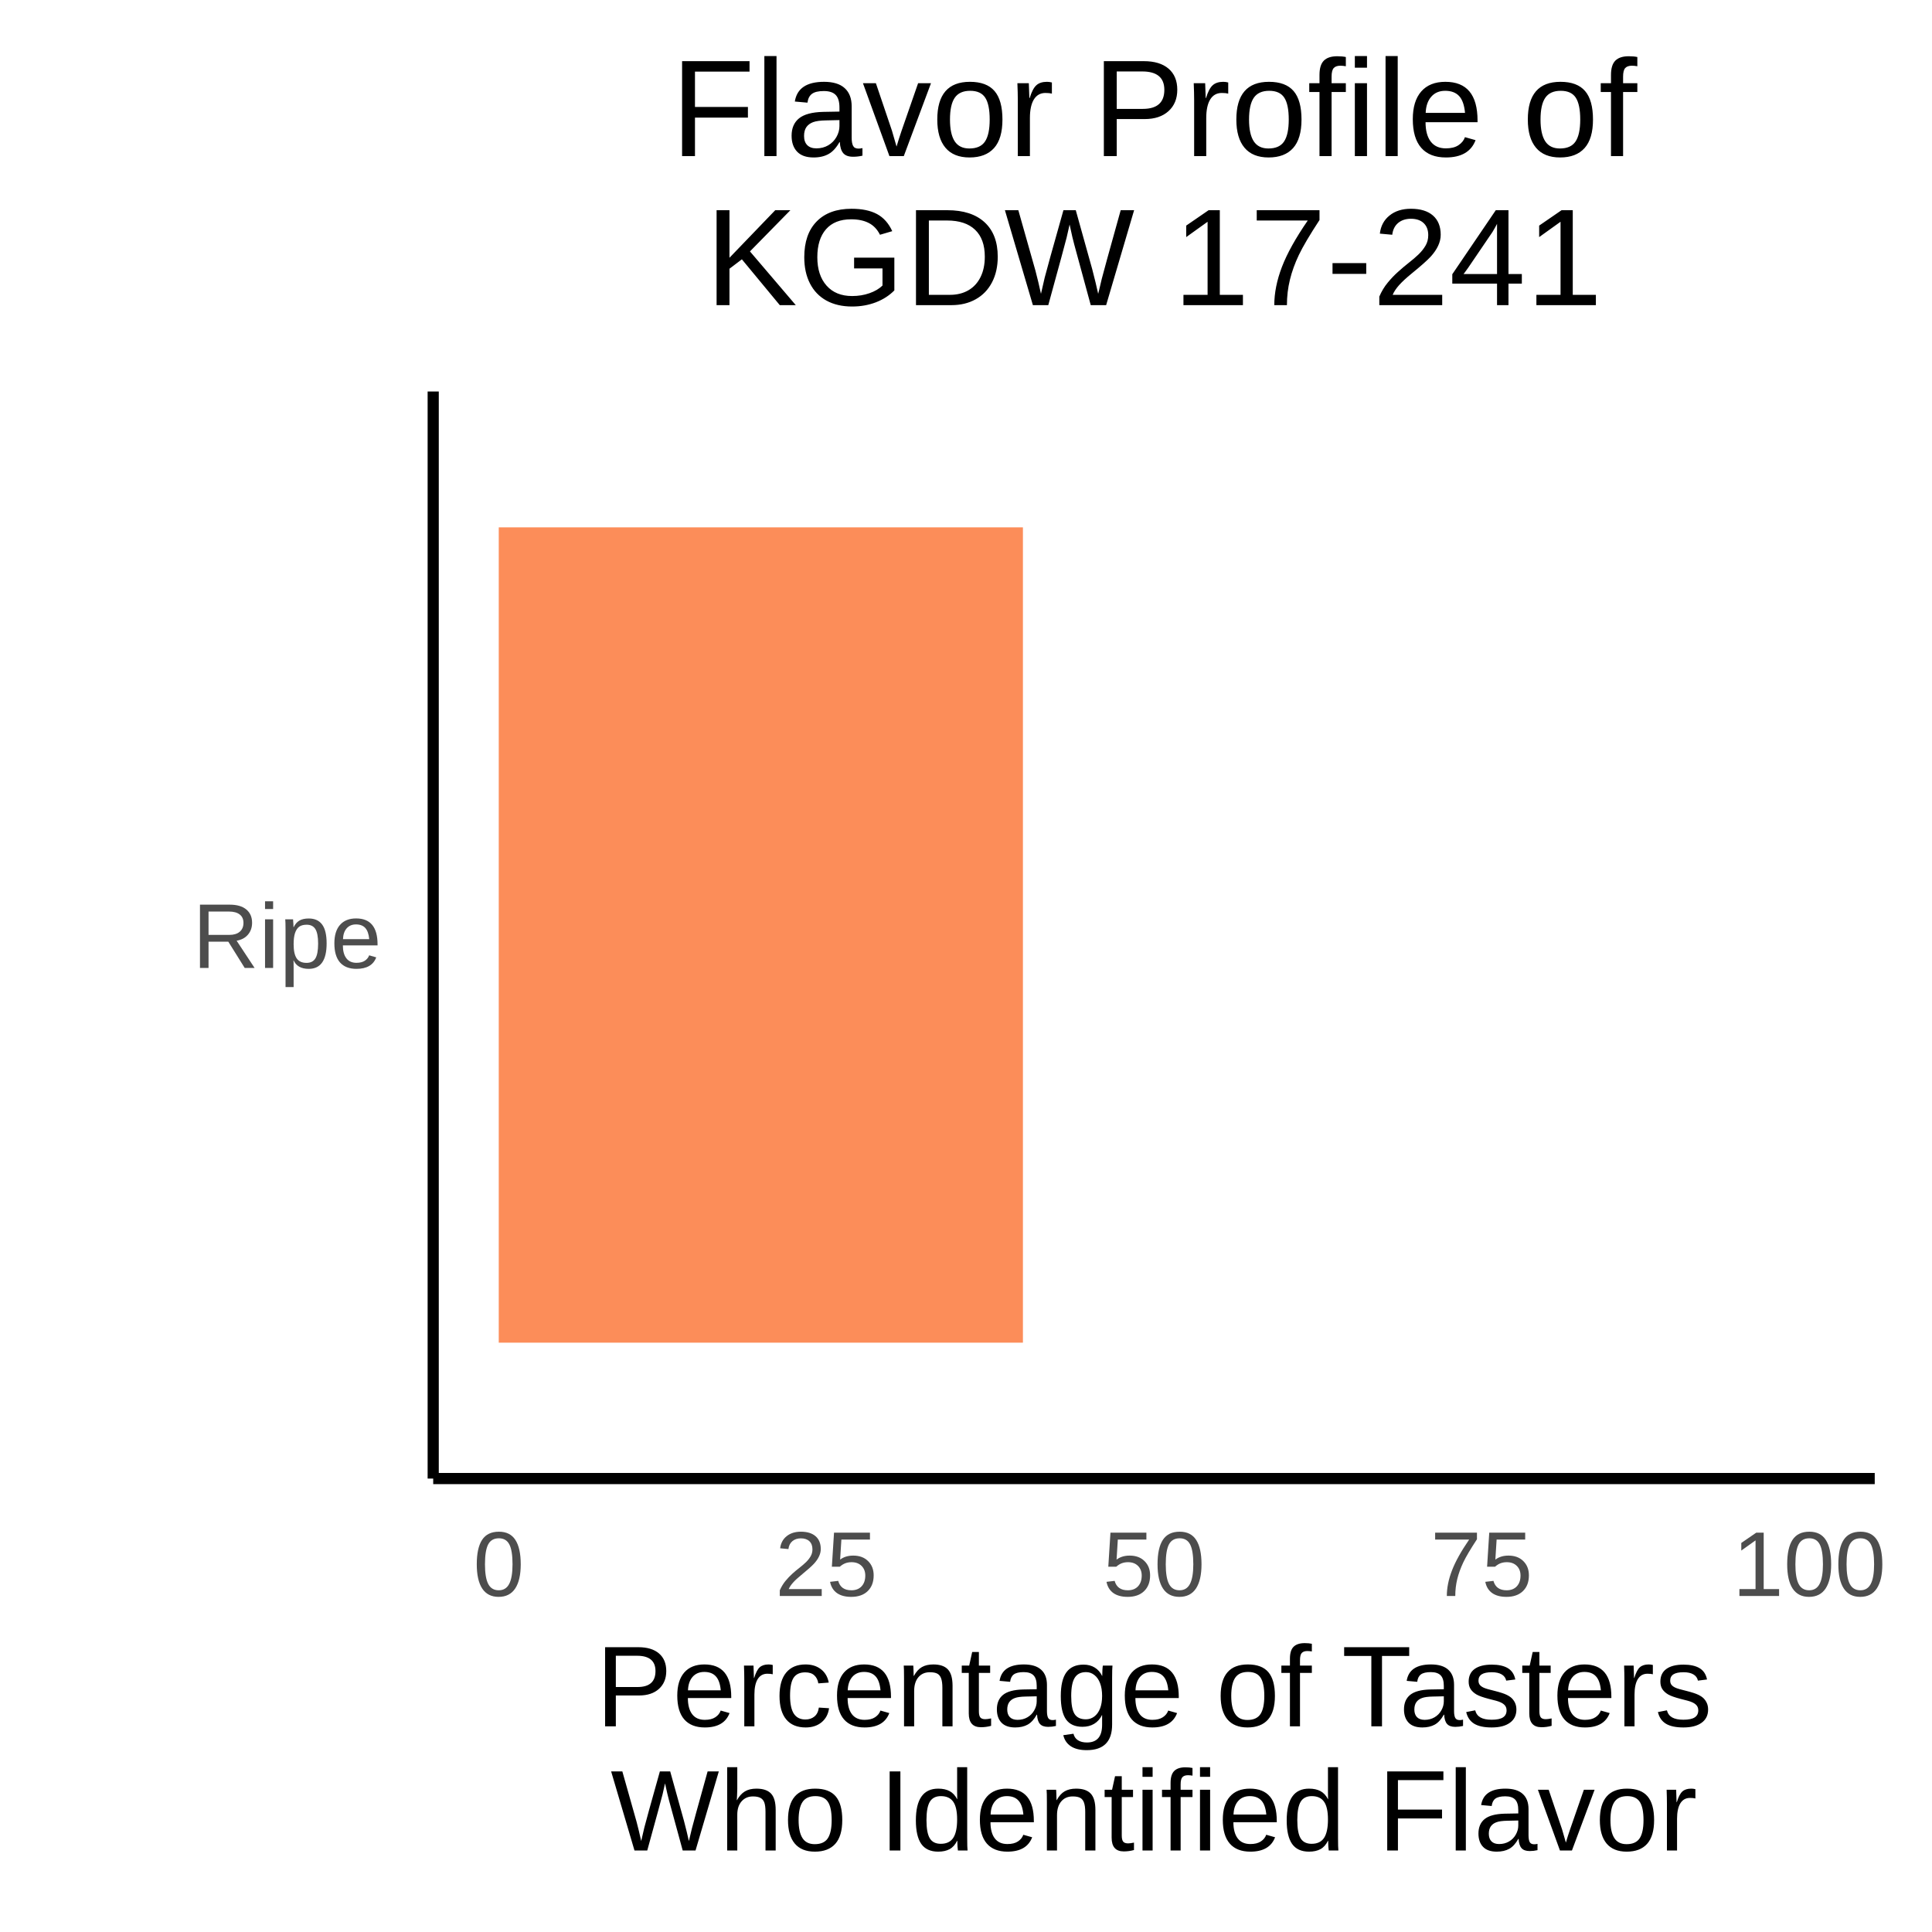
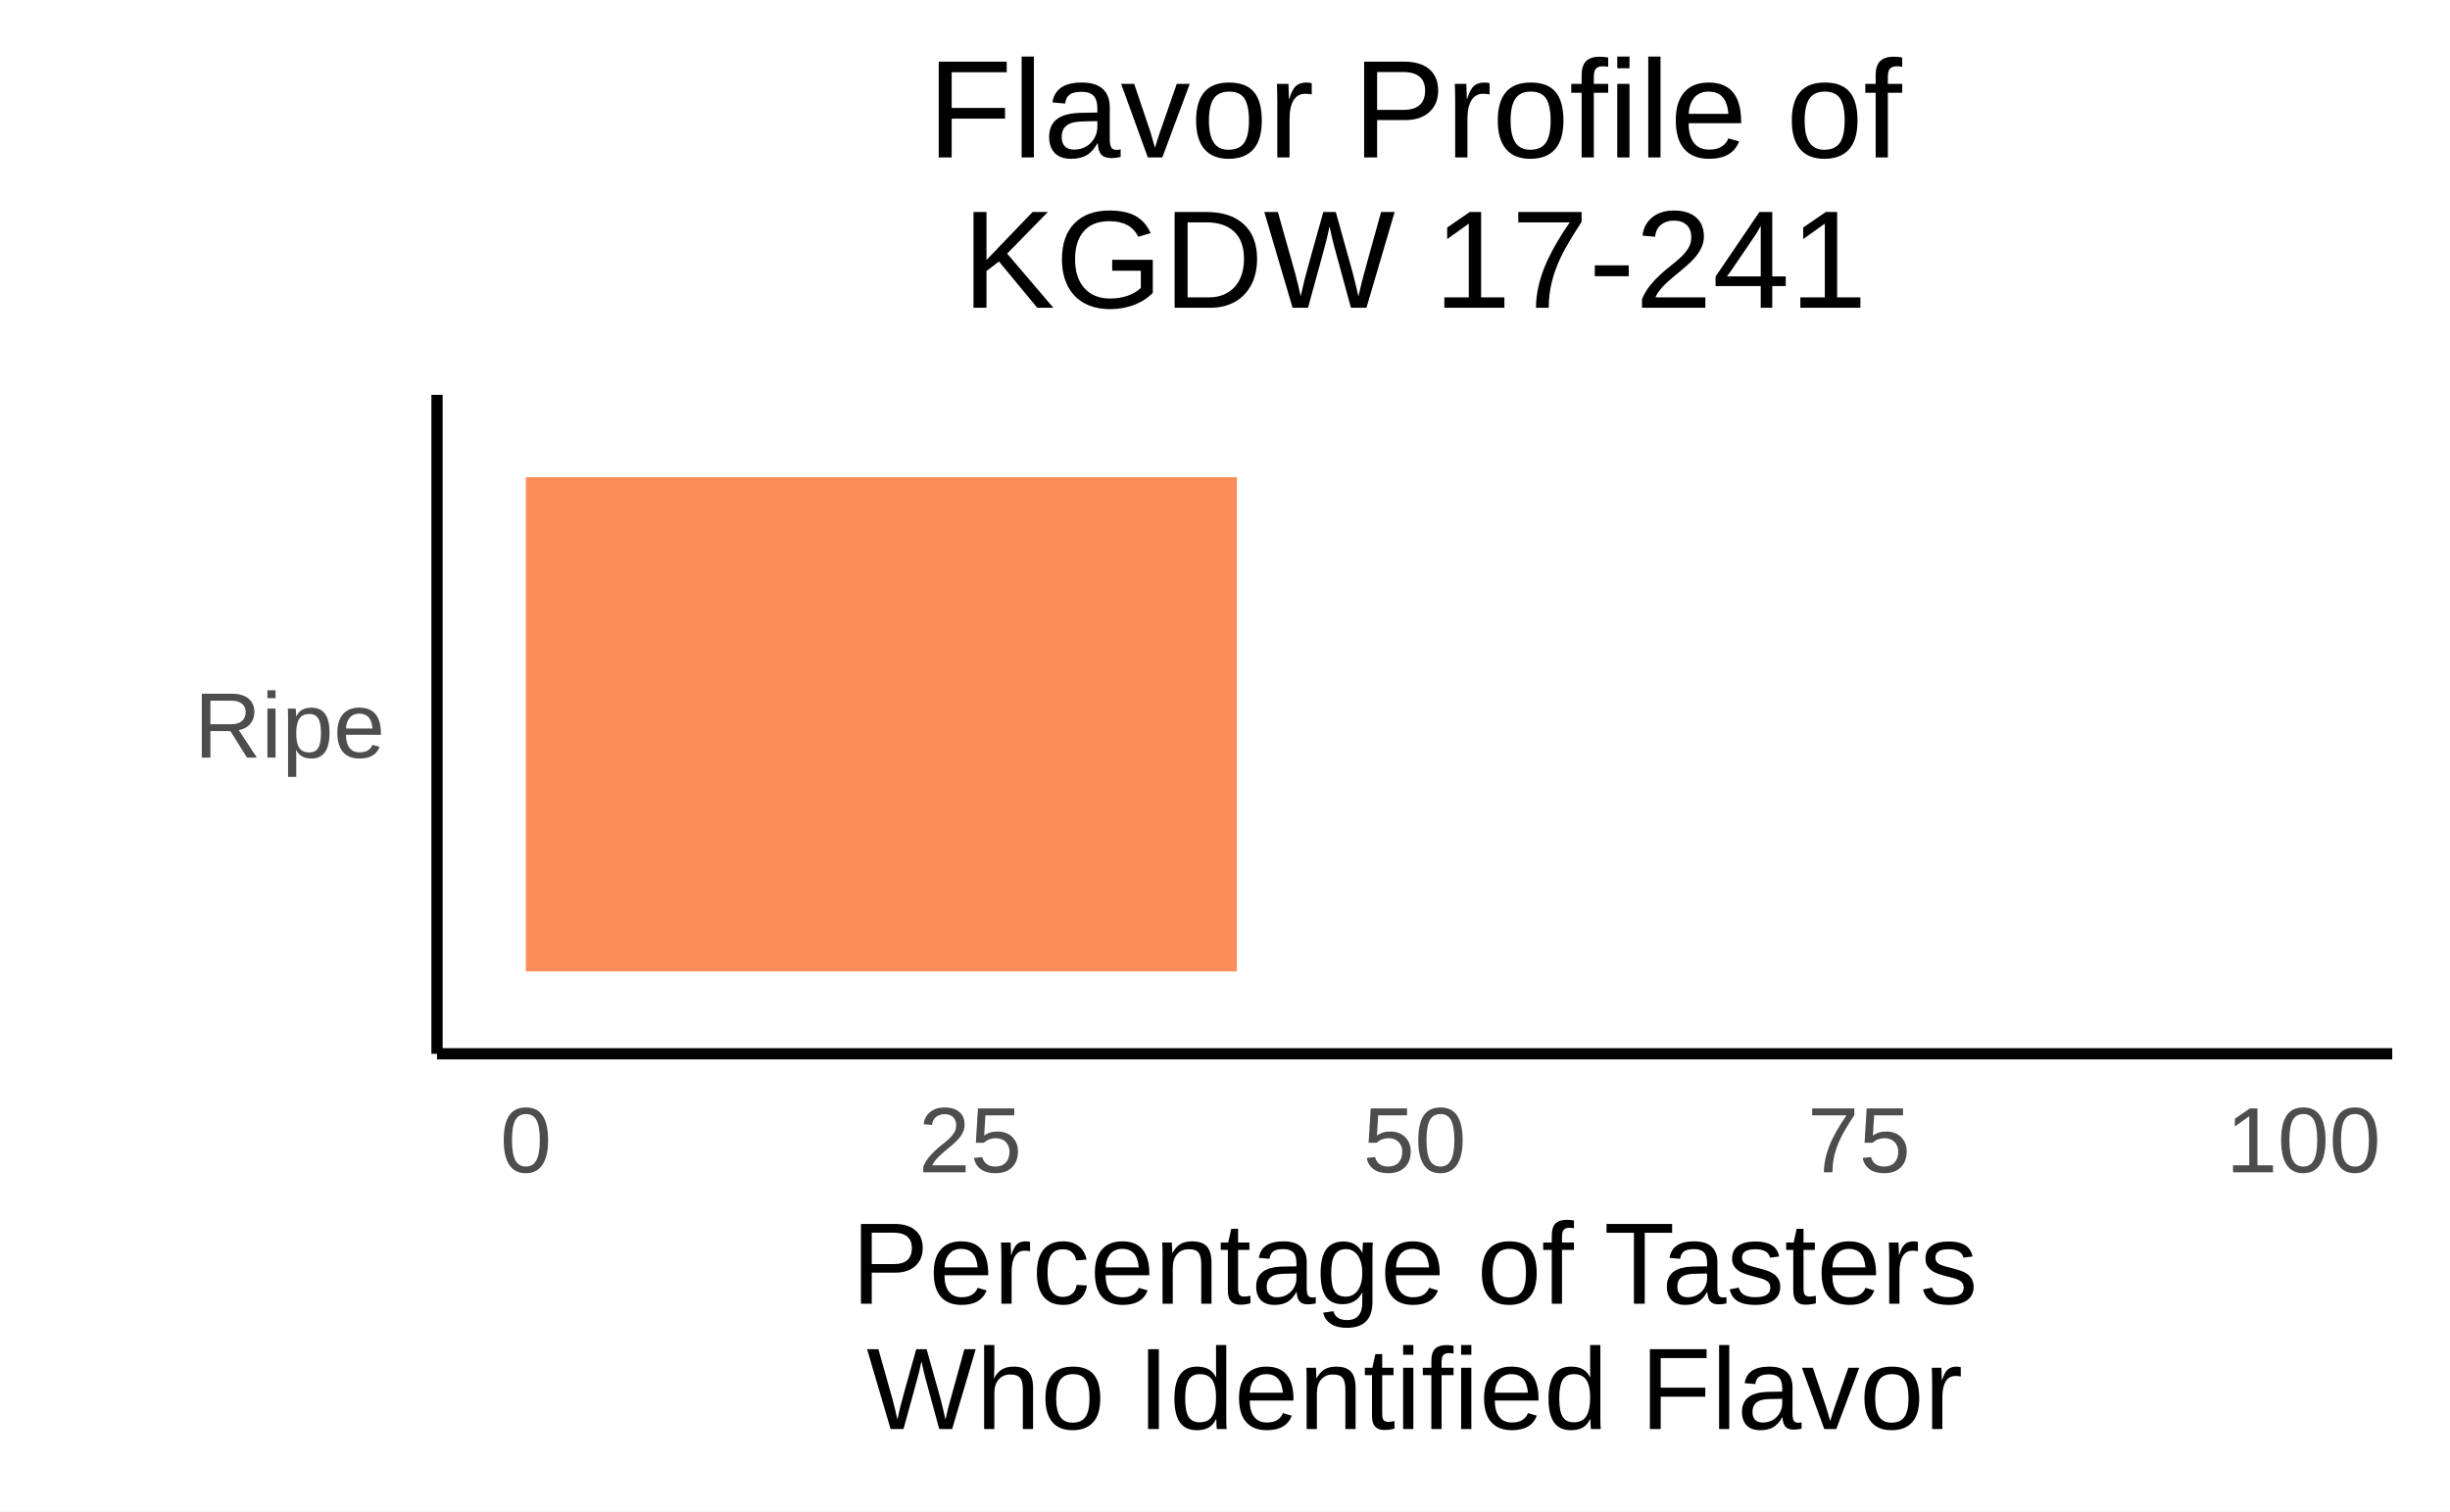
- <svg xmlns="http://www.w3.org/2000/svg" class="svglite" width="504.00pt" height="504.00pt" viewBox="0 0 504.00 504.00">
+ <svg xmlns="http://www.w3.org/2000/svg" class="svglite" width="528.00pt" height="325.71pt" viewBox="0 0 528.00 325.71">
  <defs>
    <style type="text/css">
    .svglite line, .svglite polyline, .svglite polygon, .svglite path, .svglite rect, .svglite circle {
      fill: none;
      stroke: #000000;
      stroke-linecap: round;
      stroke-linejoin: round;
      stroke-miterlimit: 10.00;
    }
    .svglite text {
      white-space: pre;
    }
  </style>
  </defs>
  <rect width="100%" height="100%" style="stroke: none; fill: #FFFFFF;" />
  <defs>
-     <clipPath id="cpMC4wMHw1MDQuMDB8MC4wMHw1MDQuMDA=">
-       <rect x="0.00" y="0.00" width="504.00" height="504.00" />
+     <clipPath id="cpMC4wMHw1MjguMDB8MC4wMHwzMjUuNzE=">
+       <rect x="0.00" y="0.00" width="528.00" height="325.71" />
    </clipPath>
  </defs>
-   <g clip-path="url(#cpMC4wMHw1MDQuMDB8MC4wMHw1MDQuMDA=)">
-     <rect x="0.00" y="0.00" width="504.00" height="504.00" style="stroke-width: 2.91; stroke: #FFFFFF; fill: #FFFFFF;" />
+   <g clip-path="url(#cpMC4wMHw1MjguMDB8MC4wMHwzMjUuNzE=)">
+     <rect x="0.00" y="0.00" width="528.00" height="325.71" style="stroke-width: 2.42; stroke: #FFFFFF; fill: #FFFFFF;" />
  </g>
  <defs>
-     <clipPath id="cpMTEzLjAxfDQ4OS4wNnwxMDIuMTN8Mzg1Ljcx">
-       <rect x="113.01" y="102.13" width="376.04" height="283.58" />
+     <clipPath id="cpOTQuMTh8NTE1LjU1fDg1LjEwfDIyNy4xMw==">
+       <rect x="94.18" y="85.10" width="421.36" height="142.03" />
    </clipPath>
  </defs>
-   <g clip-path="url(#cpMTEzLjAxfDQ4OS4wNnwxMDIuMTN8Mzg1Ljcx)">
-     <rect x="113.01" y="102.13" width="376.04" height="283.58" style="stroke-width: 2.91; stroke: none; fill: #FFFFFF;" />
-     <rect x="130.11" y="137.57" width="136.74" height="212.69" style="stroke-width: 1.07; stroke: none; stroke-linecap: butt; stroke-linejoin: miter; fill: #FC8D59;" />
+   <g clip-path="url(#cpOTQuMTh8NTE1LjU1fDg1LjEwfDIyNy4xMw==)">
+     <rect x="94.18" y="85.10" width="421.36" height="142.03" style="stroke-width: 2.42; stroke: none; fill: #FFFFFF;" />
+     <rect x="113.34" y="102.85" width="153.22" height="106.52" style="stroke-width: 1.07; stroke: none; stroke-linecap: butt; stroke-linejoin: miter; fill: #FC8D59;" />
  </g>
-   <g clip-path="url(#cpMC4wMHw1MDQuMDB8MC4wMHw1MDQuMDA=)">
-     <polyline points="113.01,385.71 113.01,102.13 " style="stroke-width: 2.91; stroke-linecap: butt;" />
-     <text x="99.56" y="252.51" text-anchor="end" style="font-size: 24.00px;fill: #4D4D4D; font-family: &quot;Arial&quot;;" textLength="49.36px" lengthAdjust="spacingAndGlyphs">Ripe</text>
-     <polyline points="113.01,385.71 489.06,385.71 " style="stroke-width: 2.91; stroke-linecap: butt;" />
-     <text x="130.11" y="416.34" text-anchor="middle" style="font-size: 24.00px;fill: #4D4D4D; font-family: &quot;Arial&quot;;" textLength="13.35px" lengthAdjust="spacingAndGlyphs">0</text>
-     <text x="215.57" y="416.34" text-anchor="middle" style="font-size: 24.00px;fill: #4D4D4D; font-family: &quot;Arial&quot;;" textLength="26.70px" lengthAdjust="spacingAndGlyphs">25</text>
-     <text x="301.03" y="416.34" text-anchor="middle" style="font-size: 24.00px;fill: #4D4D4D; font-family: &quot;Arial&quot;;" textLength="26.70px" lengthAdjust="spacingAndGlyphs">50</text>
-     <text x="386.50" y="416.34" text-anchor="middle" style="font-size: 24.00px;fill: #4D4D4D; font-family: &quot;Arial&quot;;" textLength="26.70px" lengthAdjust="spacingAndGlyphs">75</text>
-     <text x="471.96" y="416.34" text-anchor="middle" style="font-size: 24.00px;fill: #4D4D4D; font-family: &quot;Arial&quot;;" textLength="40.05px" lengthAdjust="spacingAndGlyphs">100</text>
-     <text x="301.03" y="450.34" text-anchor="middle" style="font-size: 30.00px; font-family: &quot;Arial&quot;;" textLength="291.30px" lengthAdjust="spacingAndGlyphs">Percentage of Tasters</text>
-     <text x="301.03" y="482.74" text-anchor="middle" style="font-size: 30.00px; font-family: &quot;Arial&quot;;" textLength="283.47px" lengthAdjust="spacingAndGlyphs">Who Identified Flavor</text>
-     <text x="301.03" y="40.72" text-anchor="middle" style="font-size: 36.00px; font-family: &quot;Arial&quot;;" textLength="252.09px" lengthAdjust="spacingAndGlyphs">Flavor Profile of</text>
-     <text x="301.03" y="79.60" text-anchor="middle" style="font-size: 36.00px; font-family: &quot;Arial&quot;;" textLength="234.09px" lengthAdjust="spacingAndGlyphs">KGDW 17-241</text>
+   <g clip-path="url(#cpMC4wMHw1MjguMDB8MC4wMHwzMjUuNzE=)">
+     <polyline points="94.18,227.13 94.18,85.10 " style="stroke-width: 2.42; stroke-linecap: butt;" />
+     <text x="82.98" y="163.28" text-anchor="end" style="font-size: 20.00px;fill: #4D4D4D; font-family: &quot;Arial&quot;;" textLength="41.13px" lengthAdjust="spacingAndGlyphs">Ripe</text>
+     <polyline points="94.18,227.13 515.55,227.13 " style="stroke-width: 2.42; stroke-linecap: butt;" />
+     <text x="113.34" y="252.66" text-anchor="middle" style="font-size: 20.00px;fill: #4D4D4D; font-family: &quot;Arial&quot;;" textLength="11.12px" lengthAdjust="spacingAndGlyphs">0</text>
+     <text x="209.10" y="252.66" text-anchor="middle" style="font-size: 20.00px;fill: #4D4D4D; font-family: &quot;Arial&quot;;" textLength="22.25px" lengthAdjust="spacingAndGlyphs">25</text>
+     <text x="304.87" y="252.66" text-anchor="middle" style="font-size: 20.00px;fill: #4D4D4D; font-family: &quot;Arial&quot;;" textLength="22.25px" lengthAdjust="spacingAndGlyphs">50</text>
+     <text x="400.63" y="252.66" text-anchor="middle" style="font-size: 20.00px;fill: #4D4D4D; font-family: &quot;Arial&quot;;" textLength="22.25px" lengthAdjust="spacingAndGlyphs">75</text>
+     <text x="496.39" y="252.66" text-anchor="middle" style="font-size: 20.00px;fill: #4D4D4D; font-family: &quot;Arial&quot;;" textLength="33.37px" lengthAdjust="spacingAndGlyphs">100</text>
+     <text x="304.87" y="281.00" text-anchor="middle" style="font-size: 25.00px; font-family: &quot;Arial&quot;;" textLength="242.73px" lengthAdjust="spacingAndGlyphs">Percentage of Tasters</text>
+     <text x="304.87" y="308.00" text-anchor="middle" style="font-size: 25.00px; font-family: &quot;Arial&quot;;" textLength="236.21px" lengthAdjust="spacingAndGlyphs">Who Identified Flavor</text>
+     <text x="304.87" y="33.93" text-anchor="middle" style="font-size: 30.00px; font-family: &quot;Arial&quot;;" textLength="210.09px" lengthAdjust="spacingAndGlyphs">Flavor Profile of</text>
+     <text x="304.87" y="66.33" text-anchor="middle" style="font-size: 30.00px; font-family: &quot;Arial&quot;;" textLength="195.07px" lengthAdjust="spacingAndGlyphs">KGDW 17-241</text>
  </g>
</svg>
